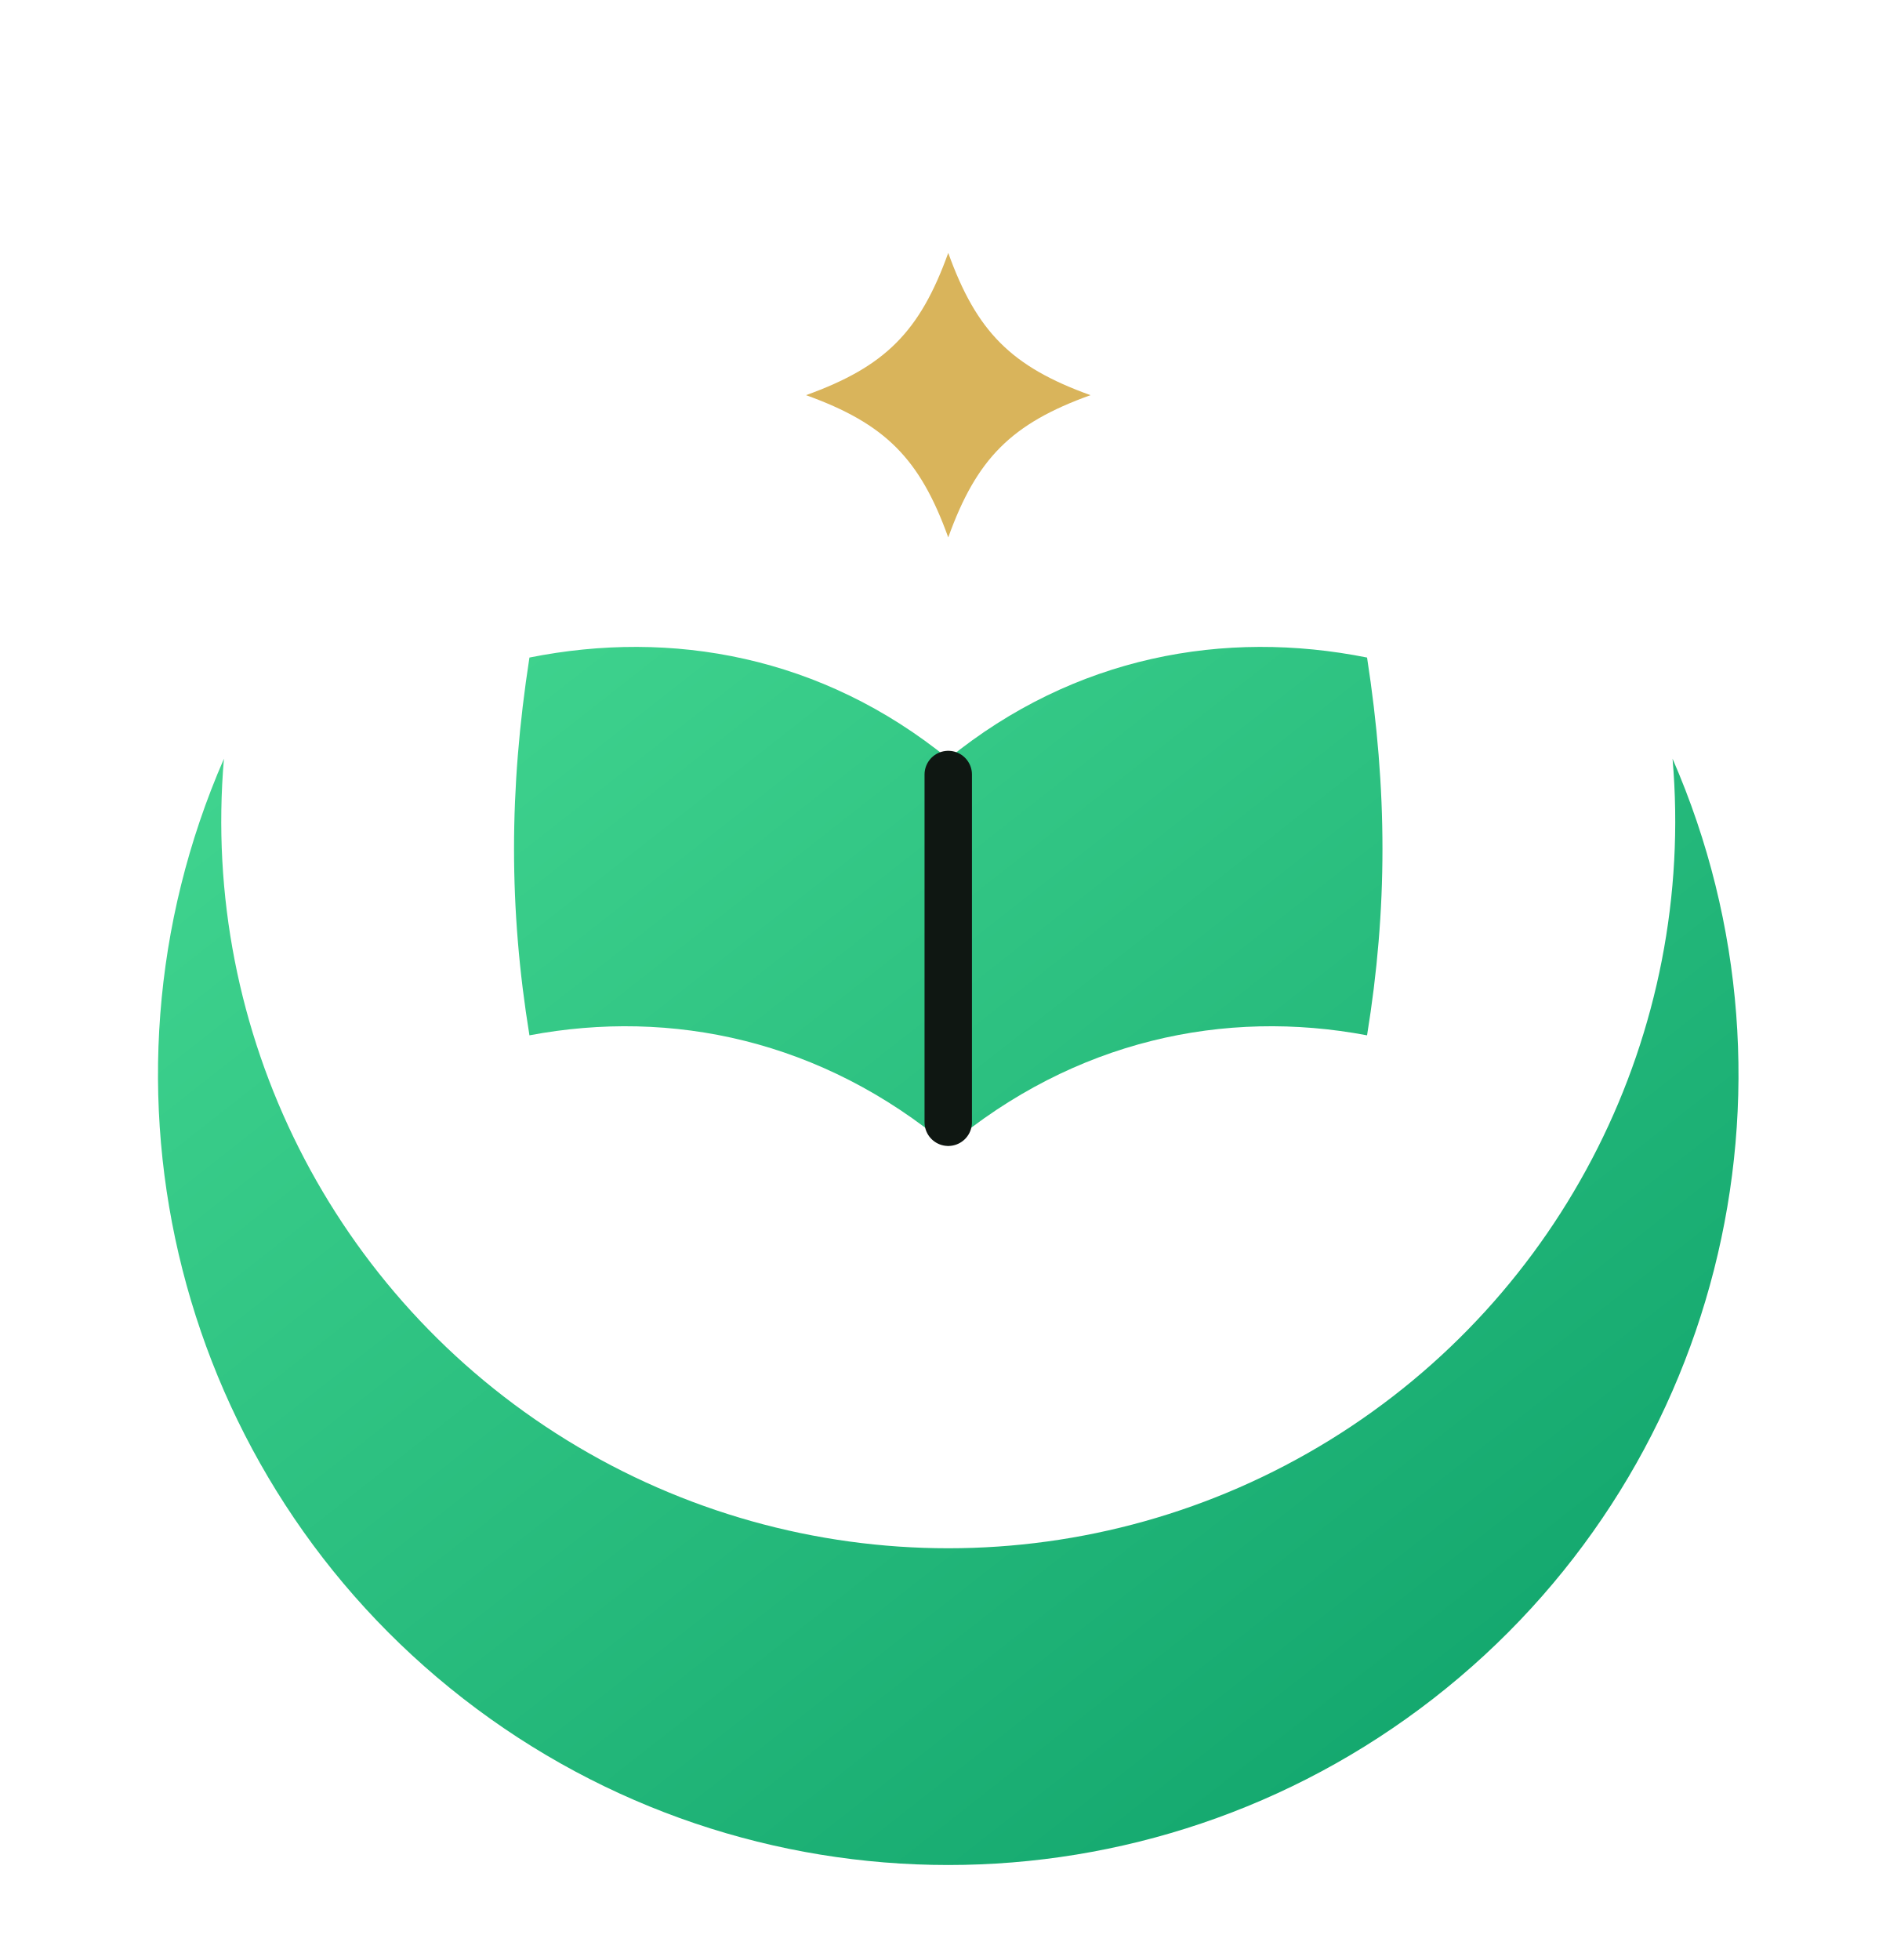
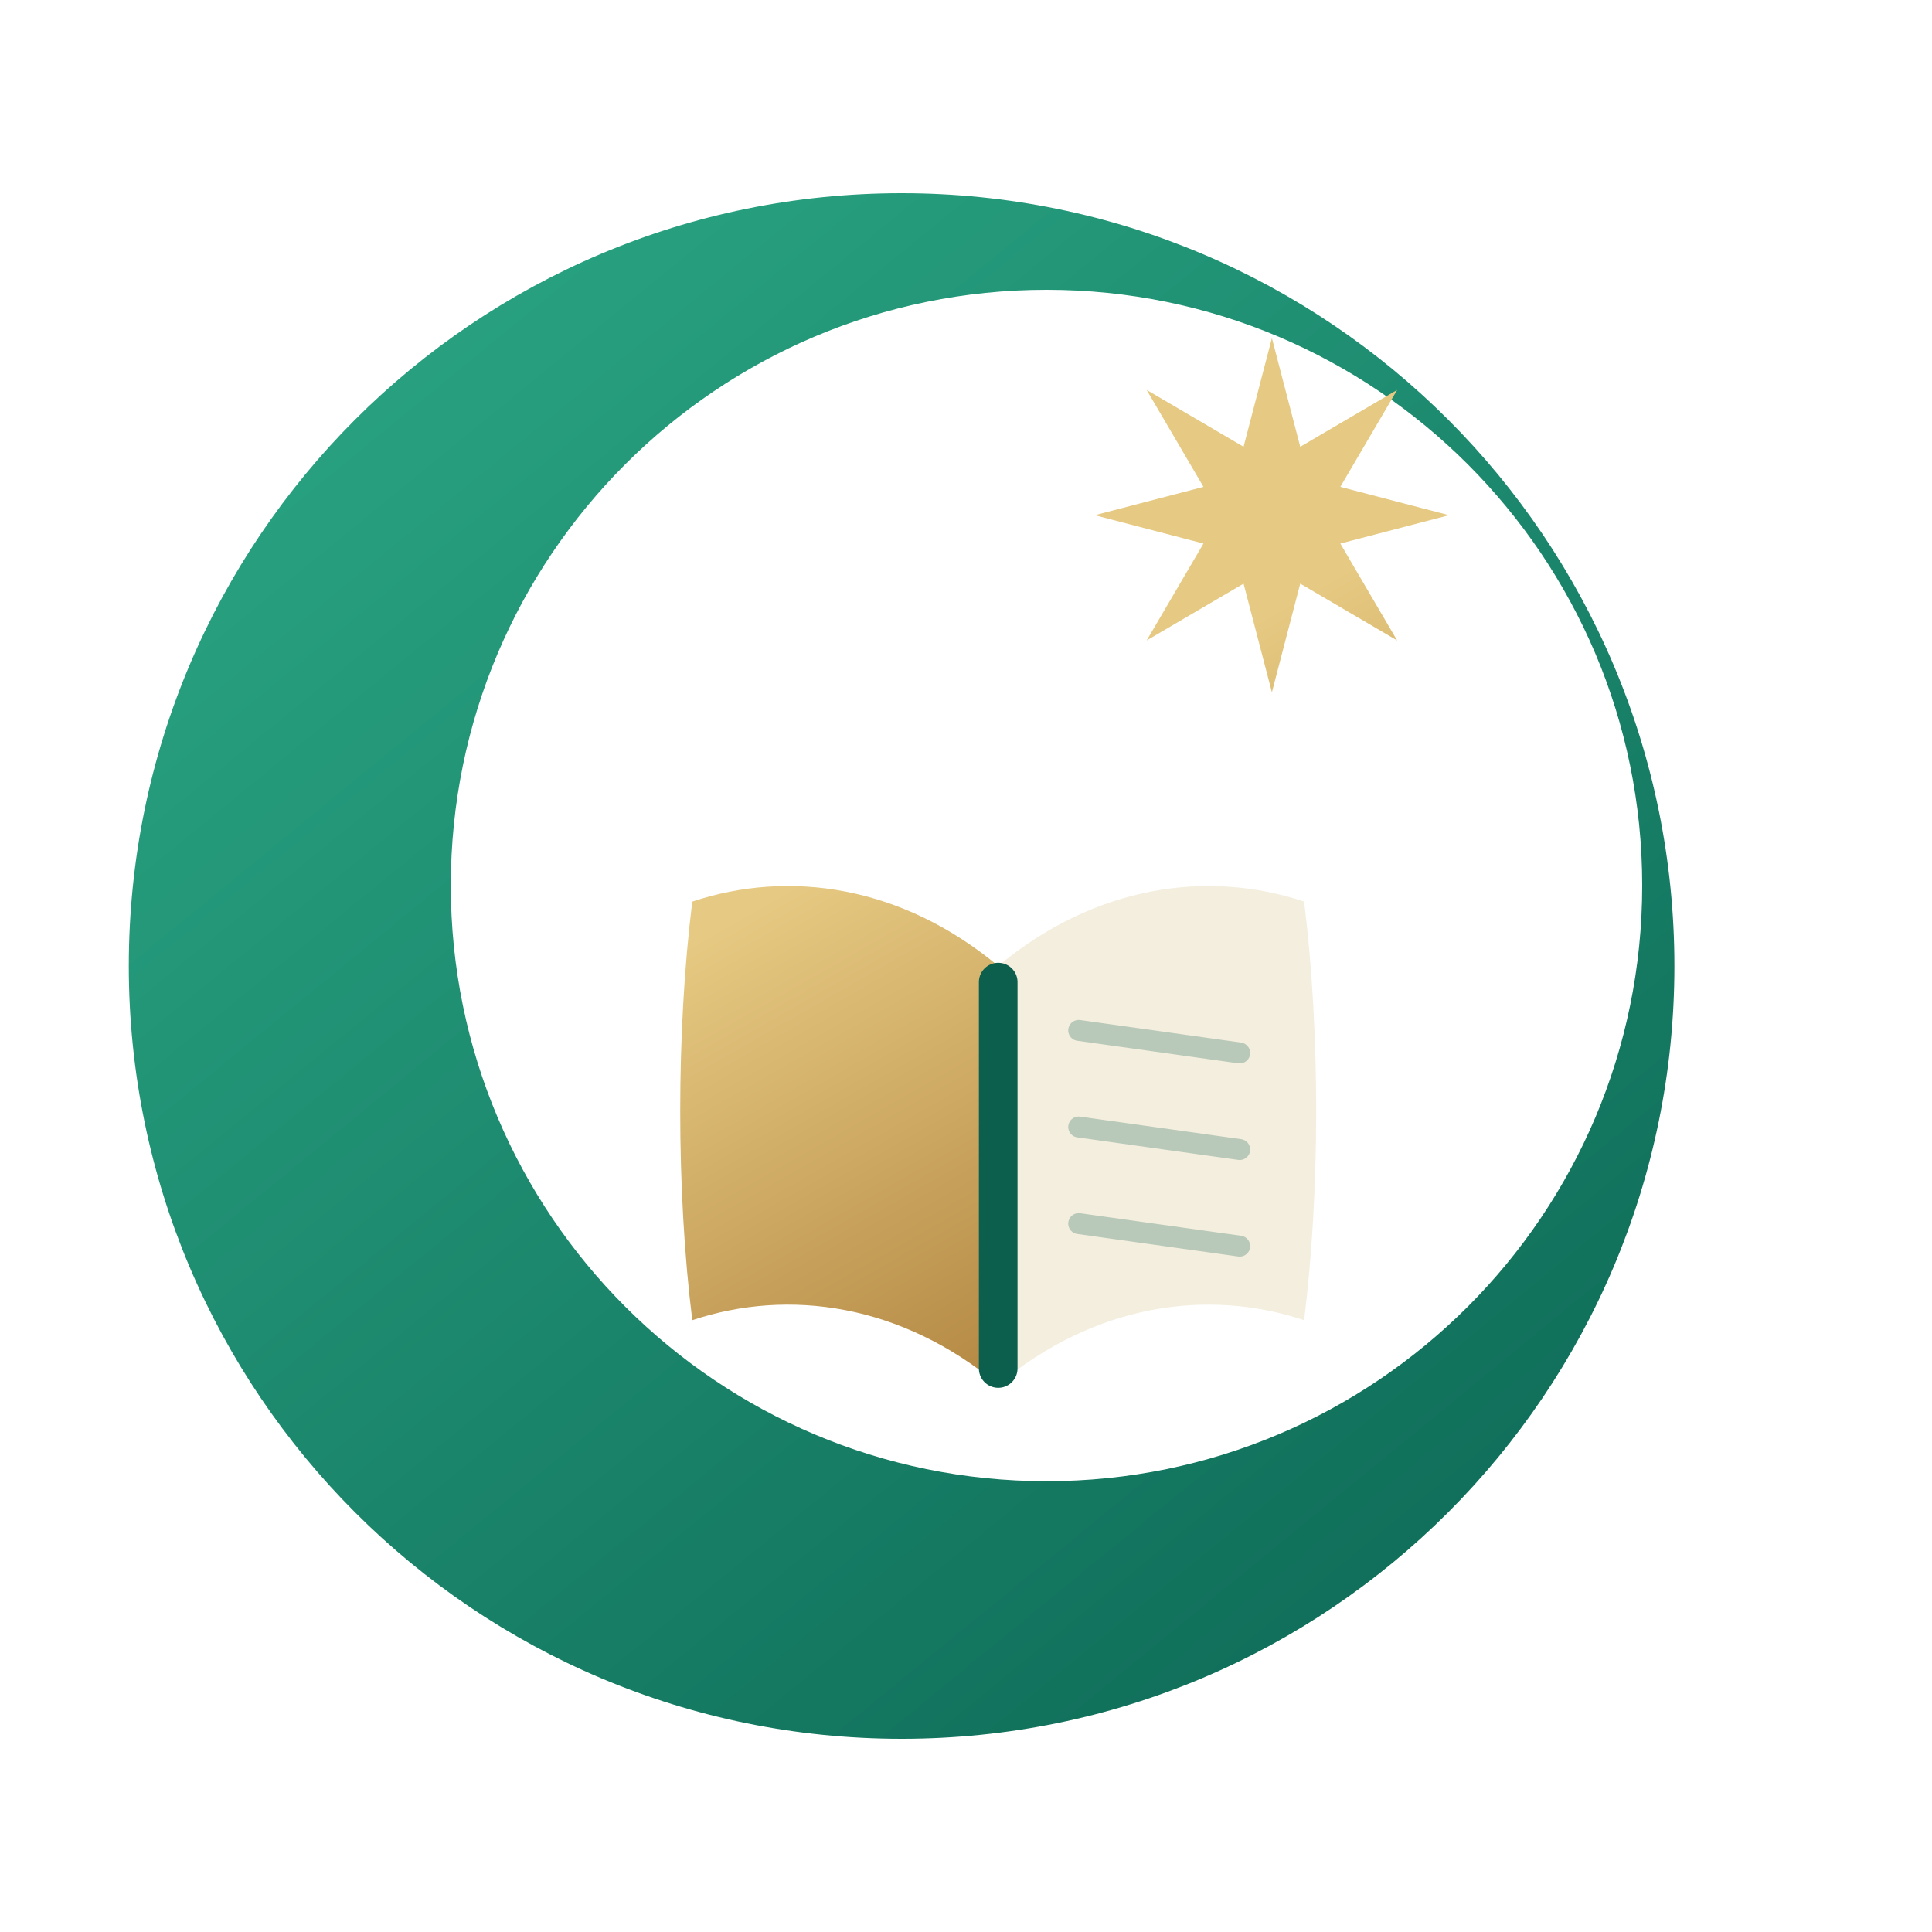
- <svg xmlns="http://www.w3.org/2000/svg" viewBox="0 0 120 124" width="120" height="124">
+ <svg xmlns="http://www.w3.org/2000/svg" viewBox="0 0 120 120" width="120" height="120">
  <defs>
-     <linearGradient id="g1" x1="20" y1="14" x2="100" y2="116" gradientUnits="userSpaceOnUse">
-       <stop offset="0" stop-color="#4ADE96" />
-       <stop offset="1" stop-color="#0FA36B" />
+     <linearGradient id="mkJade" x1="20" y1="16" x2="92" y2="104" gradientUnits="userSpaceOnUse">
+       <stop offset="0" stop-color="#2aa583" />
+       <stop offset="1" stop-color="#0e6b57" />
+     </linearGradient>
+     <linearGradient id="mkGold" x1="44" y1="58" x2="60" y2="86" gradientUnits="userSpaceOnUse">
+       <stop offset="0" stop-color="#e6c982" />
+       <stop offset="1" stop-color="#b58a45" />
    </linearGradient>
  </defs>
-   <path fill="url(#g1)" d="       M 105.83 48       A 50 50 0 1 1 14.17 48       A 46 46 0 1 0 105.83 48       Z" />
-   <g transform="translate(0,4)">
-     <path fill="url(#g1)" d="       M 60 44       C 52 37.5 42.5 35.8 33.5 37.6       C 32.2 46 32.2 53.5 33.5 61.5       C 42.5 59.8 52 61.8 60 68.5       C 68 61.8 77.5 59.8 86.5 61.5       C 87.8 53.5 87.8 46 86.5 37.6       C 77.5 35.8 68 37.5 60 44 Z" />
-     <line x1="60" y1="45" x2="60" y2="67" stroke="#0F1712" stroke-width="3" stroke-linecap="round" />
-     <path fill="#D9B45B" d="         M 60 12 C 61.8 17 64 19.2 69 21 C 64 22.8 61.8 25 60 30         C 58.2 25 56 22.8 51 21 C 56 19.2 58.2 17 60 12 Z" />
-   </g>
+   <path fill="url(#mkJade)" fill-rule="evenodd" d="M 8,60 a48,48 0 1,0 96,0 a48,48 0 1,0 -96,0 Z M 28,55 a37,37 0 1,1 74,0 a37,37 0 1,1 -74,0 Z" />
+   <path fill="url(#mkGold)" d="M 62,60 C 56,55 49,54 43,56 C 42,64 42,74 43,82 C 49,80 56,81 62,86 Z" />
+   <path fill="#f4eede" d="M 62,60 C 68,55 75,54 81,56 C 82,64 82,74 81,82 C 75,80 68,81 62,86 Z" />
+   <line x1="62" y1="61" x2="62" y2="85" stroke="#0c5f4d" stroke-width="2.4" stroke-linecap="round" />
+   <path d="M 67,64 l 10,1.4 M 67,70 l 10,1.4 M 67,76 l 10,1.4" stroke="#0c5f4d" stroke-width="1.3" stroke-linecap="round" opacity="0.26" />
+   <path fill="url(#mkGold)" d="M 79.00,21.00 L 80.76,27.75 L 86.78,24.22 L 83.25,30.24 L 90.00,32.00 L 83.25,33.76 L 86.78,39.78 L 80.76,36.25 L 79.00,43.00 L 77.24,36.25 L 71.22,39.78 L 74.75,33.76 L 68.00,32.00 L 74.75,30.24 L 71.22,24.22 L 77.24,27.75 Z" />
</svg>
